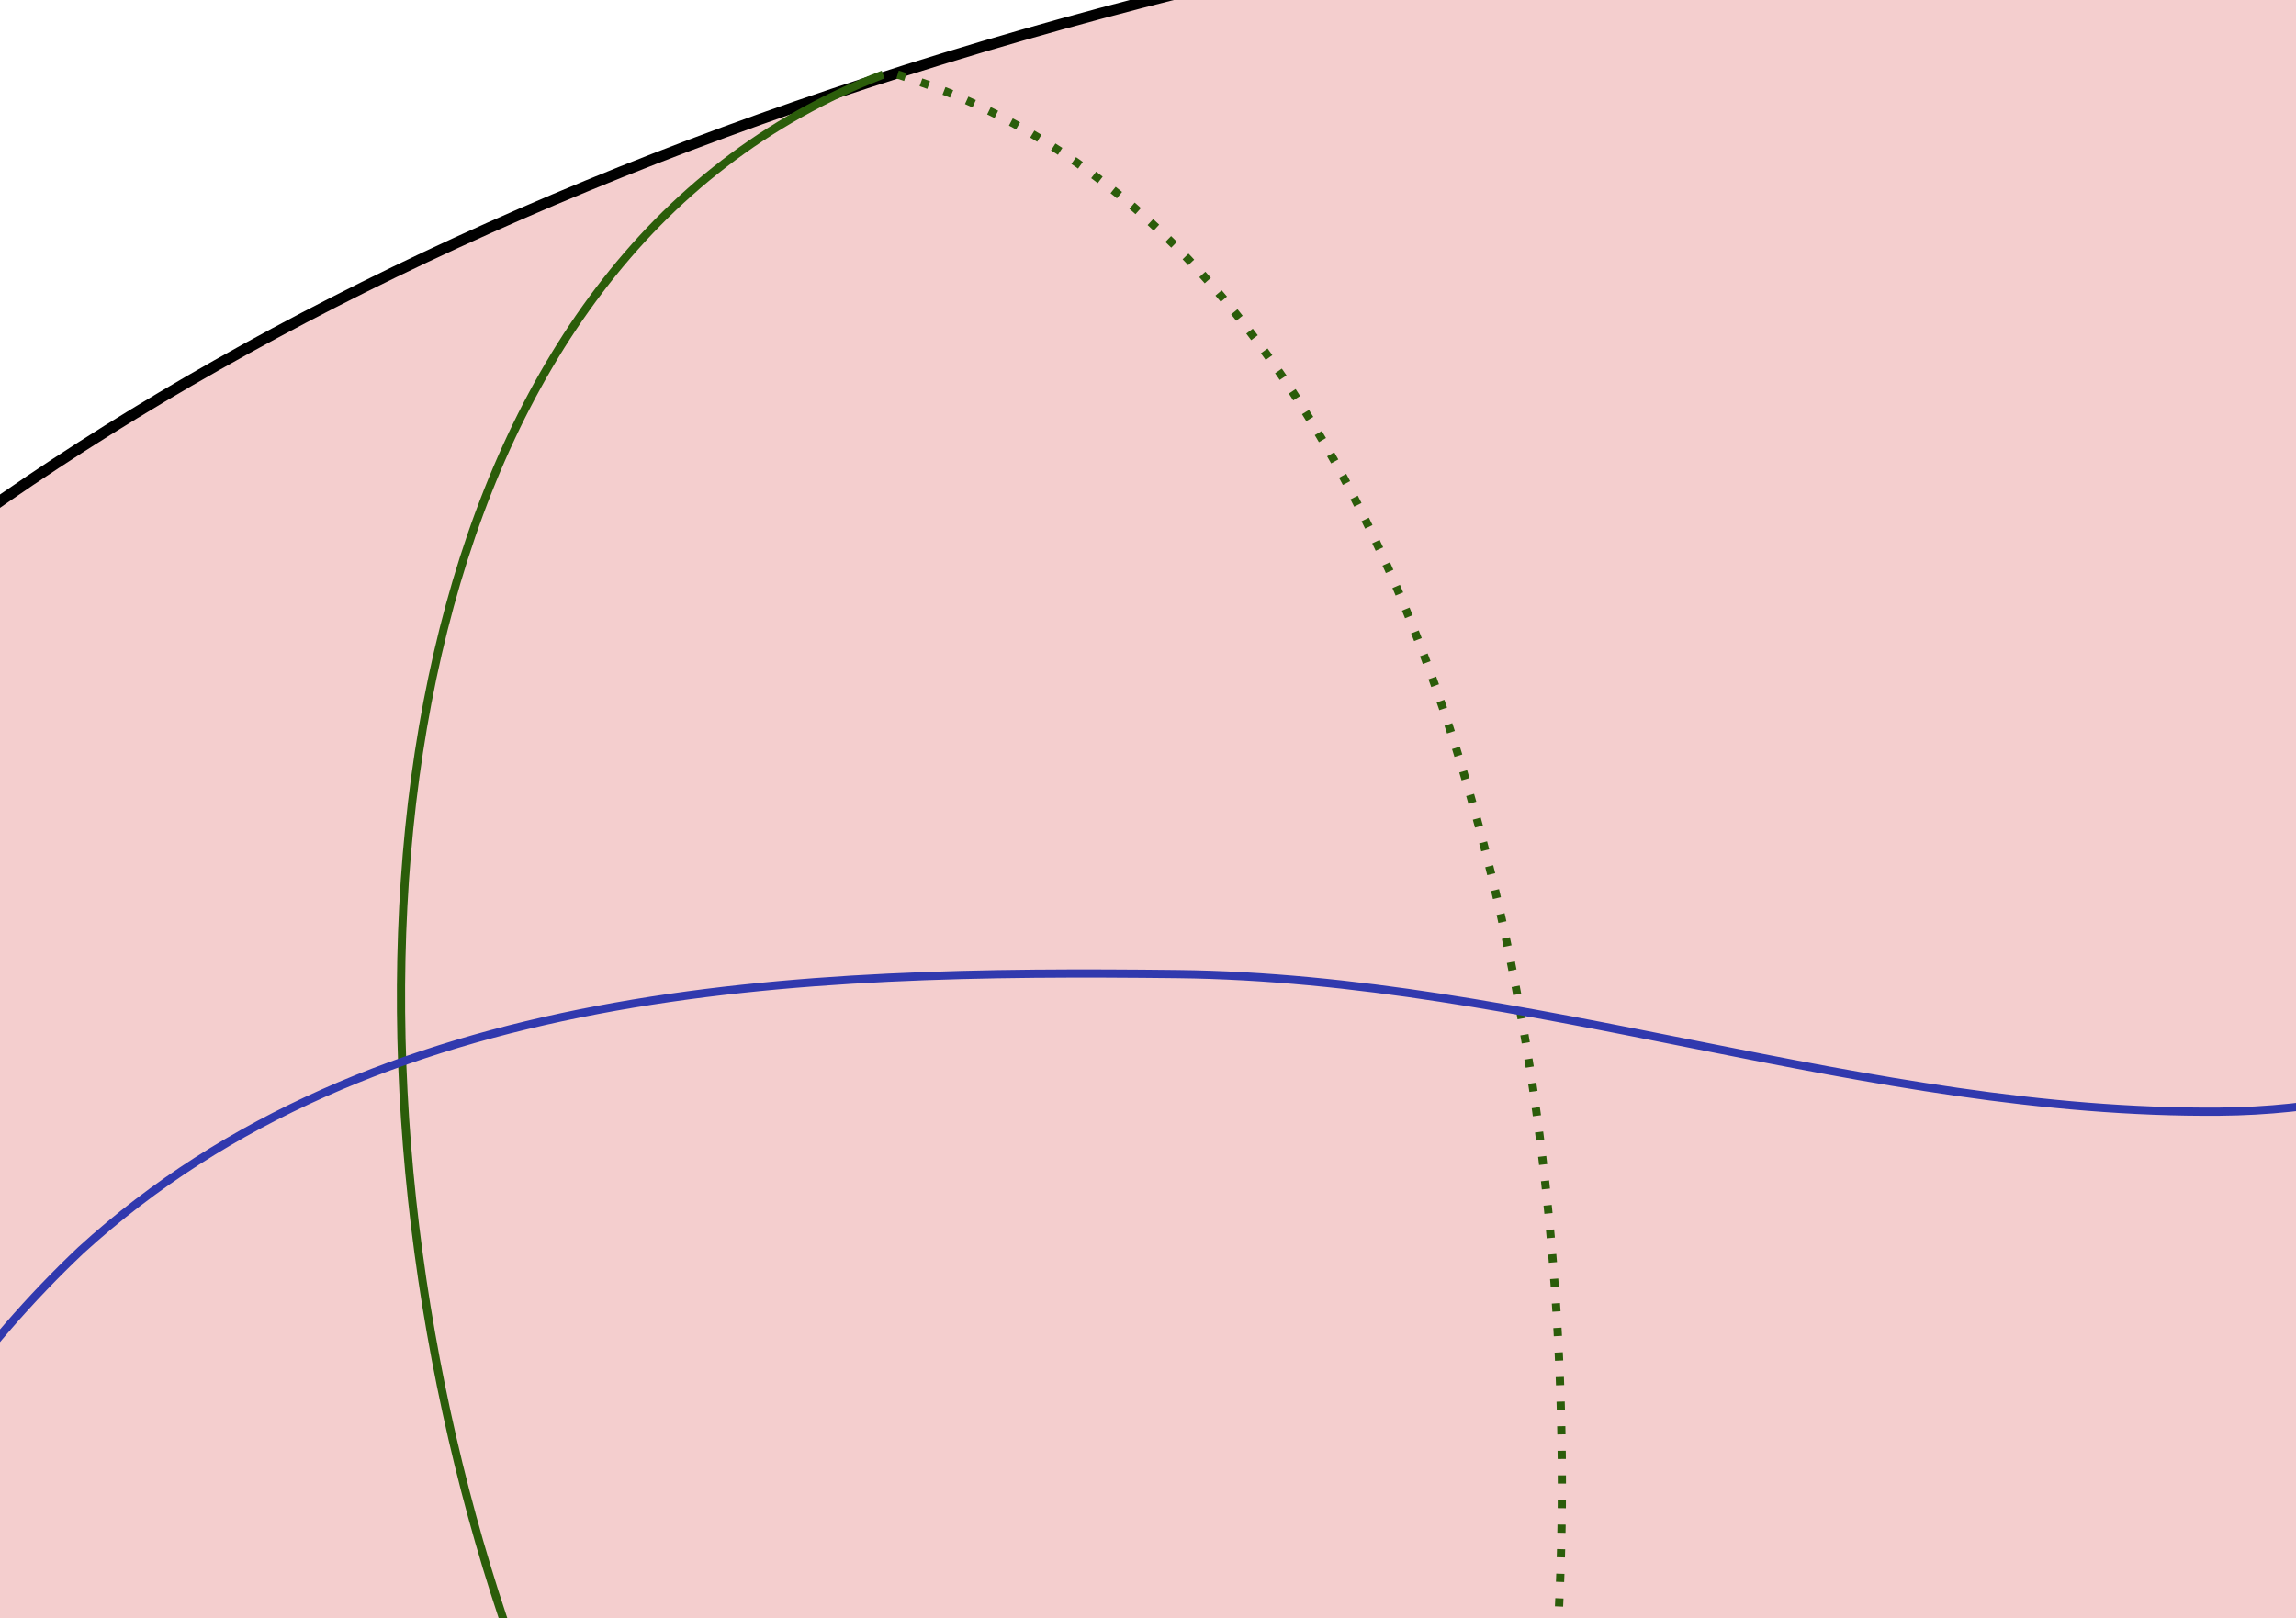
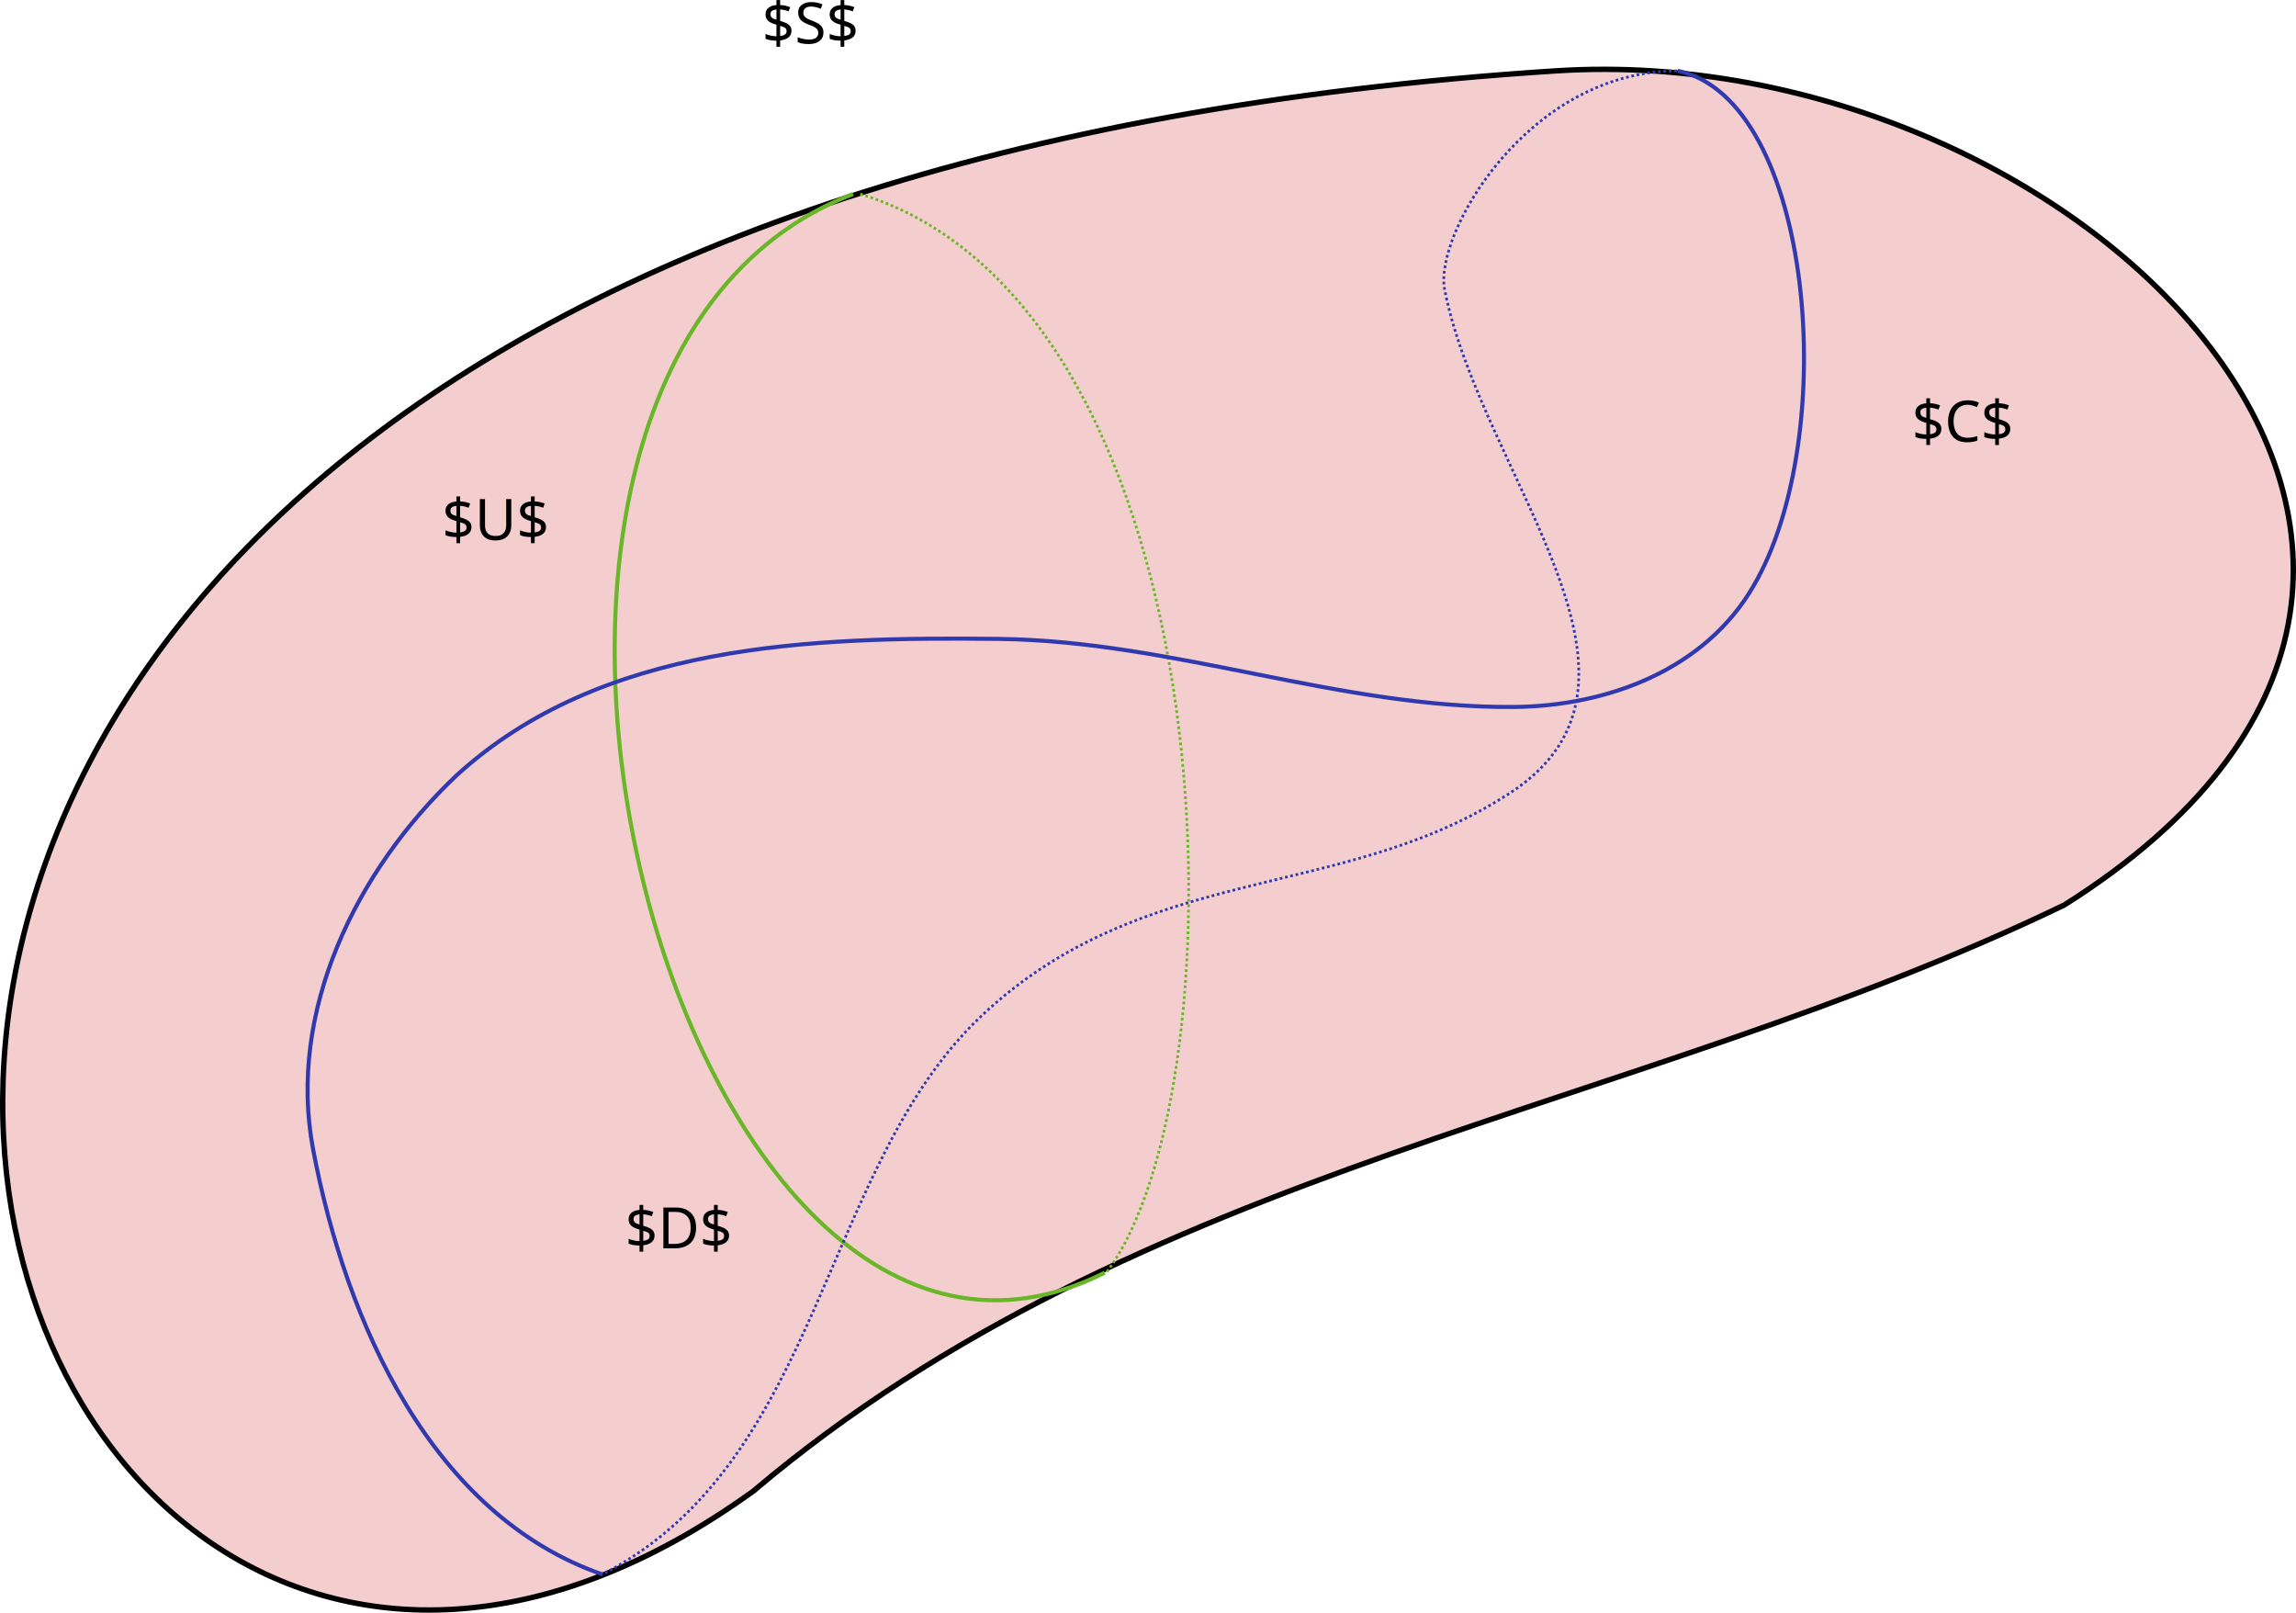
- <svg xmlns="http://www.w3.org/2000/svg" width="210mm" height="148mm" viewBox="0 0 210 148" version="1.1" id="svg8">
+ <svg xmlns="http://www.w3.org/2000/svg" width="424.712mm" height="298.251mm" viewBox="0 0 424.712 298.251" version="1.1" id="svg8">
  <defs id="defs2" />
-   <g id="layer1">
+   <g id="layer1" transform="translate(77.0284,29.05995)">
    <path id="path835" style="fill:#f4cece;stroke:#000000;stroke-width:1;stroke-linecap:butt;stroke-linejoin:miter;stroke-miterlimit:4;stroke-dasharray:none;stroke-opacity:1" d="M 62.332,246.709 C 133.738,186.286 225.053,176.785 304.837,138.309 405.745,74.675 306.859,-22.103 210.833,-15.958 -202.2,10.472 -92.269,358.27 62.332,246.709 Z" />
-     <path id="path837" style="fill:none;stroke:#2b5d0a;stroke-width:0.75;stroke-linecap:butt;stroke-linejoin:miter;stroke-miterlimit:4;stroke-dasharray:none;stroke-dashoffset:0;stroke-opacity:1" d="M 80.773,6.818 C -5.216,39.891 47.7,246.266 127.34,206.314" />
-     <path id="path839" style="fill:none;stroke:#2b5d0a;stroke-width:0.75;stroke-linecap:butt;stroke-linejoin:miter;stroke-miterlimit:4;stroke-dasharray:0.75, 1.5;stroke-dashoffset:0;stroke-opacity:1" d="M 82.096,6.818 C 151.305,28.079 153.534,172.183 127.605,206.314" />
-     <circle style="opacity:0.284;fill:#a51d1e;fill-opacity:1;fill-rule:evenodd;stroke:#000000;stroke-width:0.5;stroke-linejoin:round;stroke-miterlimit:4;stroke-dasharray:none" id="path843" d="M 52.084,71.355 A 39.688,37.042 0 0 1 77.565,118.03 39.688,37.042 0 0 1 27.556,141.812 39.688,37.042 0 0 1 2.075,95.137 39.688,37.042 0 0 1 52.083,71.354" />
-     <path id="path841" style="fill:none;stroke:#3139ae;stroke-width:0.75;stroke-linecap:butt;stroke-linejoin:miter;stroke-miterlimit:4;stroke-dasharray:none;stroke-opacity:1" d="M 232.909,-18.317 C 254.218,3.961 263.547,51.505 247.399,79.193 238.452,94.801 220.316,101.552 202.997,101.689 170.68,101.945 140.088,89.471 107.697,89.105 73.103,88.714 34.294,89.825 7.414,114.353 c -18.587,17.576 -31.338,43.64 -26.525,69.157 6.052,32.094 22.028,67.752 53.583,78.631" />
-     <text xml:space="preserve" style="font-size:10.583px;line-height:1.25;font-family:sans-serif;word-spacing:0px;stroke-width:0.265" x="40.638" y="-47.443" id="text863">
-       <tspan id="tspan861" x="40.638" y="-47.443" style="stroke-width:0.265">$U$</tspan>
+     <circle style="opacity:0.587;fill:#dd2a2b;fill-opacity:1;fill-rule:evenodd;stroke:#000000;stroke-width:0.254;stroke-linejoin:round;stroke-miterlimit:4;stroke-dasharray:none" id="path843" d="M 41.501,79.292 A 19.474,19.412 0 0 1 54.004,103.753 19.474,19.412 0 0 1 29.464,116.216 19.474,19.412 0 0 1 16.961,91.756 a 19.474,19.412 0 0 1 24.539,-12.464" />
+     <path id="path837" style="fill:none;stroke:#69b628;stroke-width:0.75;stroke-linecap:butt;stroke-linejoin:miter;stroke-miterlimit:4;stroke-dasharray:none;stroke-dashoffset:0;stroke-opacity:1" d="M 80.773,6.818 C -5.216,39.891 47.7,246.266 127.34,206.314" />
+     <path id="path839" style="fill:none;stroke:#69b628;stroke-width:0.5;stroke-linecap:butt;stroke-linejoin:miter;stroke-miterlimit:4;stroke-dasharray:0.5, 0.5;stroke-dashoffset:0;stroke-opacity:1" d="M 82.096,6.818 C 151.305,28.079 153.534,172.183 127.605,206.314" />
+     <path id="path841" style="fill:none;stroke:#3139ae;stroke-width:0.75;stroke-linecap:butt;stroke-linejoin:miter;stroke-miterlimit:4;stroke-dasharray:none;stroke-opacity:1" d="m 233.323,-15.958 c 25.135,5.292 30.224,67.463 14.076,95.151 C 238.452,94.801 220.316,101.552 202.997,101.689 170.68,101.945 140.088,89.471 107.697,89.105 73.103,88.714 34.294,89.825 7.414,114.353 c -18.587,17.576 -31.338,43.64 -26.525,69.157 6.052,32.094 22.028,67.752 53.583,78.631" />
+     <text xml:space="preserve" style="font-size:10.583px;line-height:1.25;font-family:sans-serif;word-spacing:0px;stroke-width:0.265" x="4.725" y="70.785" id="text863">
+       <tspan id="tspan861" x="4.725" y="70.785" style="stroke-width:0.265">$U$</tspan>
    </text>
-     <text xml:space="preserve" style="font-size:10.583px;line-height:1.25;font-family:sans-serif;word-spacing:0px;stroke-width:0.265" x="316.667" y="174.542" id="text867">
-       <tspan id="tspan865" x="316.667" y="174.542" style="stroke-width:0.265">$S$</tspan>
+     <text xml:space="preserve" style="font-size:10.583px;line-height:1.25;font-family:sans-serif;word-spacing:0px;stroke-width:0.265" x="63.927" y="-21.019" id="text867">
+       <tspan id="tspan865" x="63.927" y="-21.019" style="stroke-width:0.265">$S$</tspan>
    </text>
-     <text xml:space="preserve" style="font-size:10.583px;line-height:1.25;font-family:sans-serif;word-spacing:0px;stroke-width:0.265" x="361.798" y="2.418" id="text871">
-       <tspan id="tspan869" x="361.798" y="2.418" style="stroke-width:0.265">$C$</tspan>
+     <text xml:space="preserve" style="font-size:10.583px;line-height:1.25;font-family:sans-serif;word-spacing:0px;stroke-width:0.265" x="276.627" y="52.628" id="text871">
+       <tspan id="tspan869" x="276.627" y="52.628" style="stroke-width:0.265">$C$</tspan>
    </text>
-     <text xml:space="preserve" style="font-size:10.583px;line-height:1.25;font-family:sans-serif;word-spacing:0px;stroke-width:0.265" x="126.409" y="269.503" id="text875">
-       <tspan id="tspan873" x="126.409" y="269.503" style="stroke-width:0.265">$D$</tspan>
+     <text xml:space="preserve" style="font-size:10.583px;line-height:1.25;font-family:sans-serif;word-spacing:0px;stroke-width:0.265" x="38.596" y="201.813" id="text875">
+       <tspan id="tspan873" x="38.596" y="201.813" style="stroke-width:0.265">$D$</tspan>
    </text>
+     <path id="path885" style="fill:none;stroke:#3139ae;stroke-width:0.5;stroke-linecap:butt;stroke-linejoin:miter;stroke-miterlimit:4;stroke-dasharray:0.5, 0.5;stroke-dashoffset:0;stroke-opacity:1" d="m 34.885,261.854 c 40.243,-21.171 39.979,-75.221 69.803,-103.186 29.824,-27.965 65.783,-21.216 96.035,-40.076 34.62,-20.594 -3.616,-59.075 -10.527,-94.101 -2.004,-10.153 15.346,-40.449 43.127,-40.449" />
  </g>
</svg>
